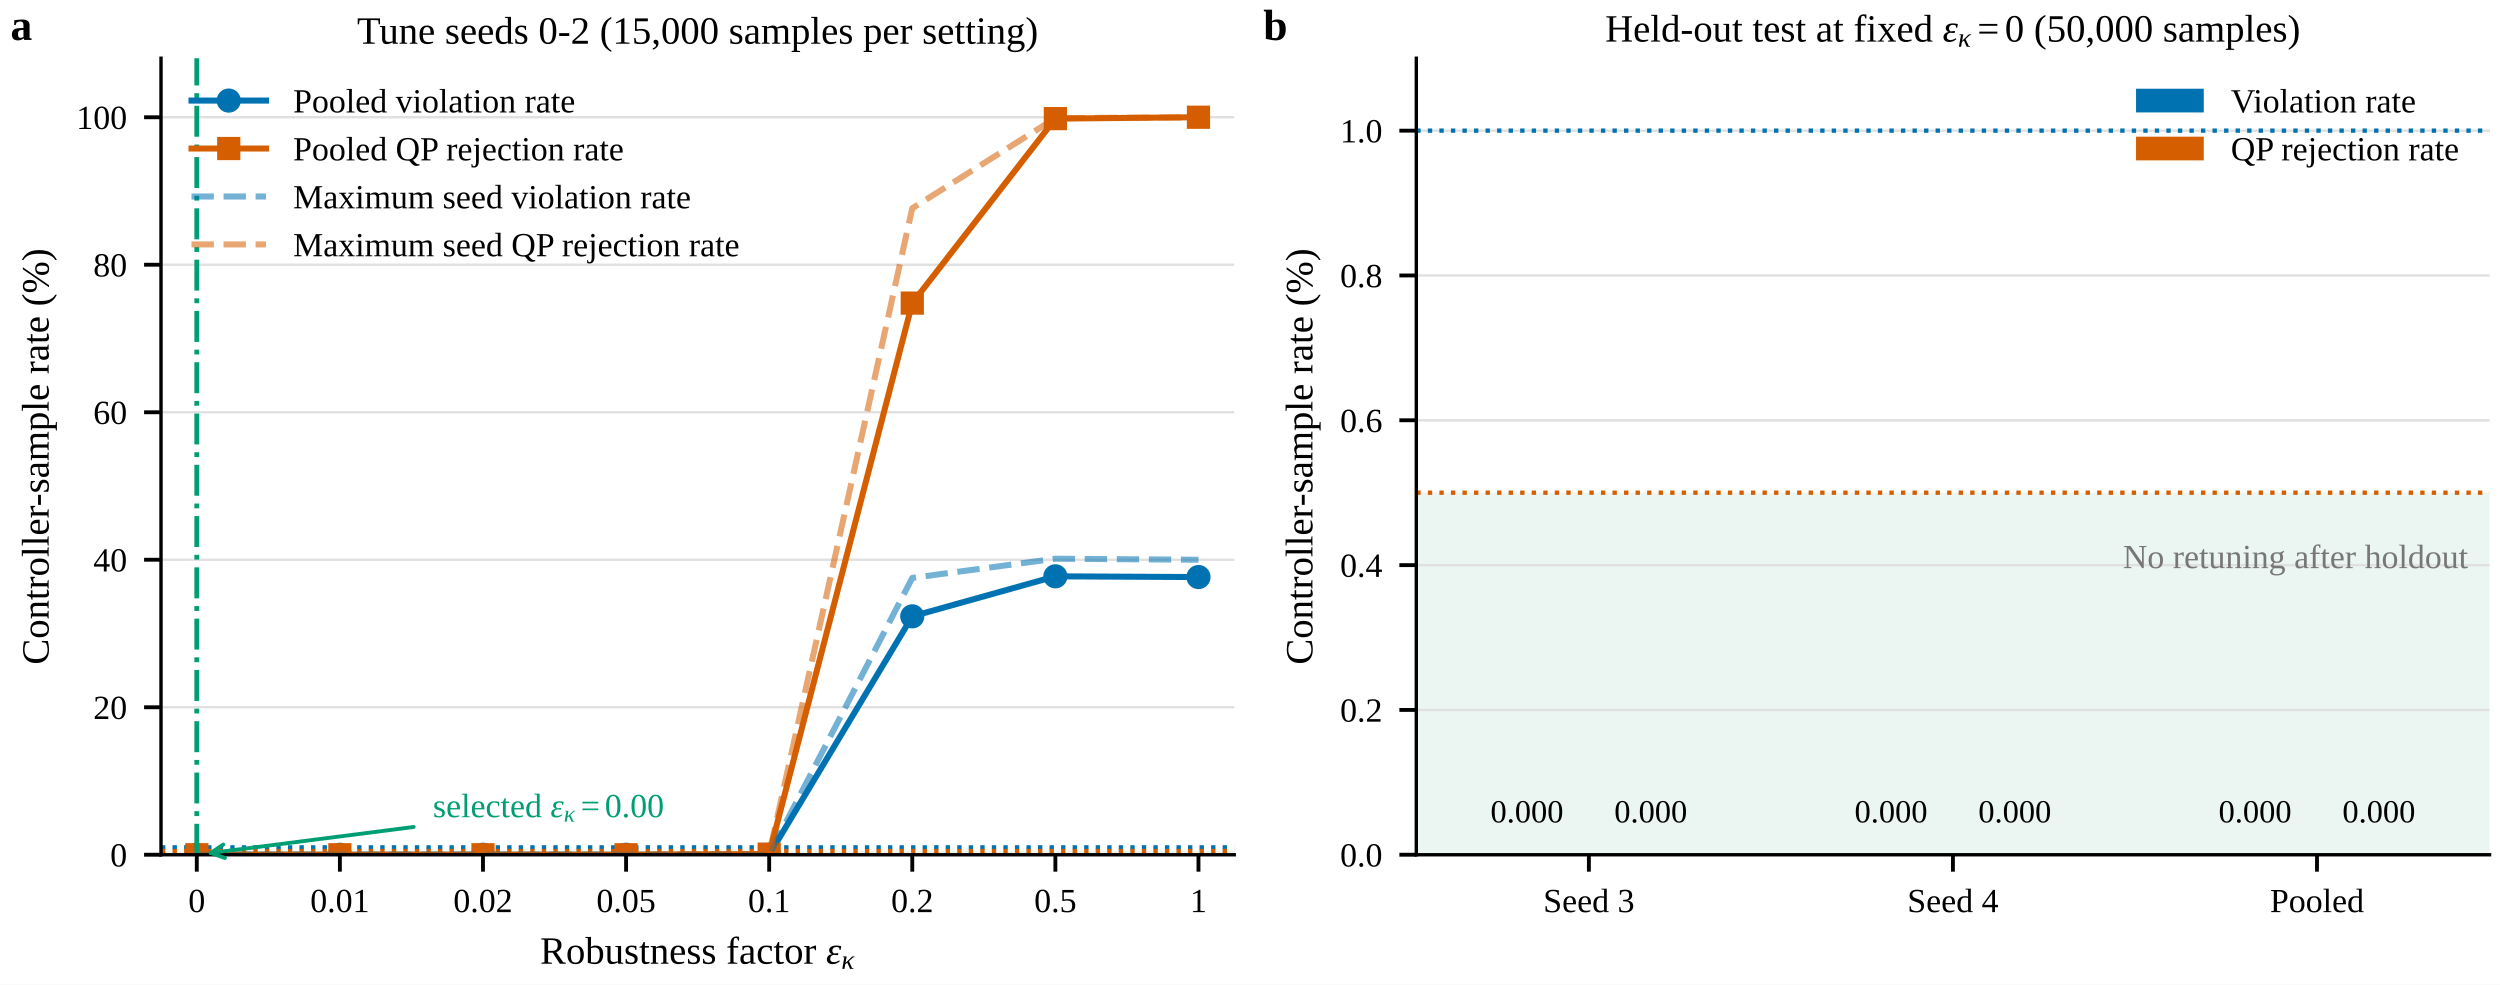
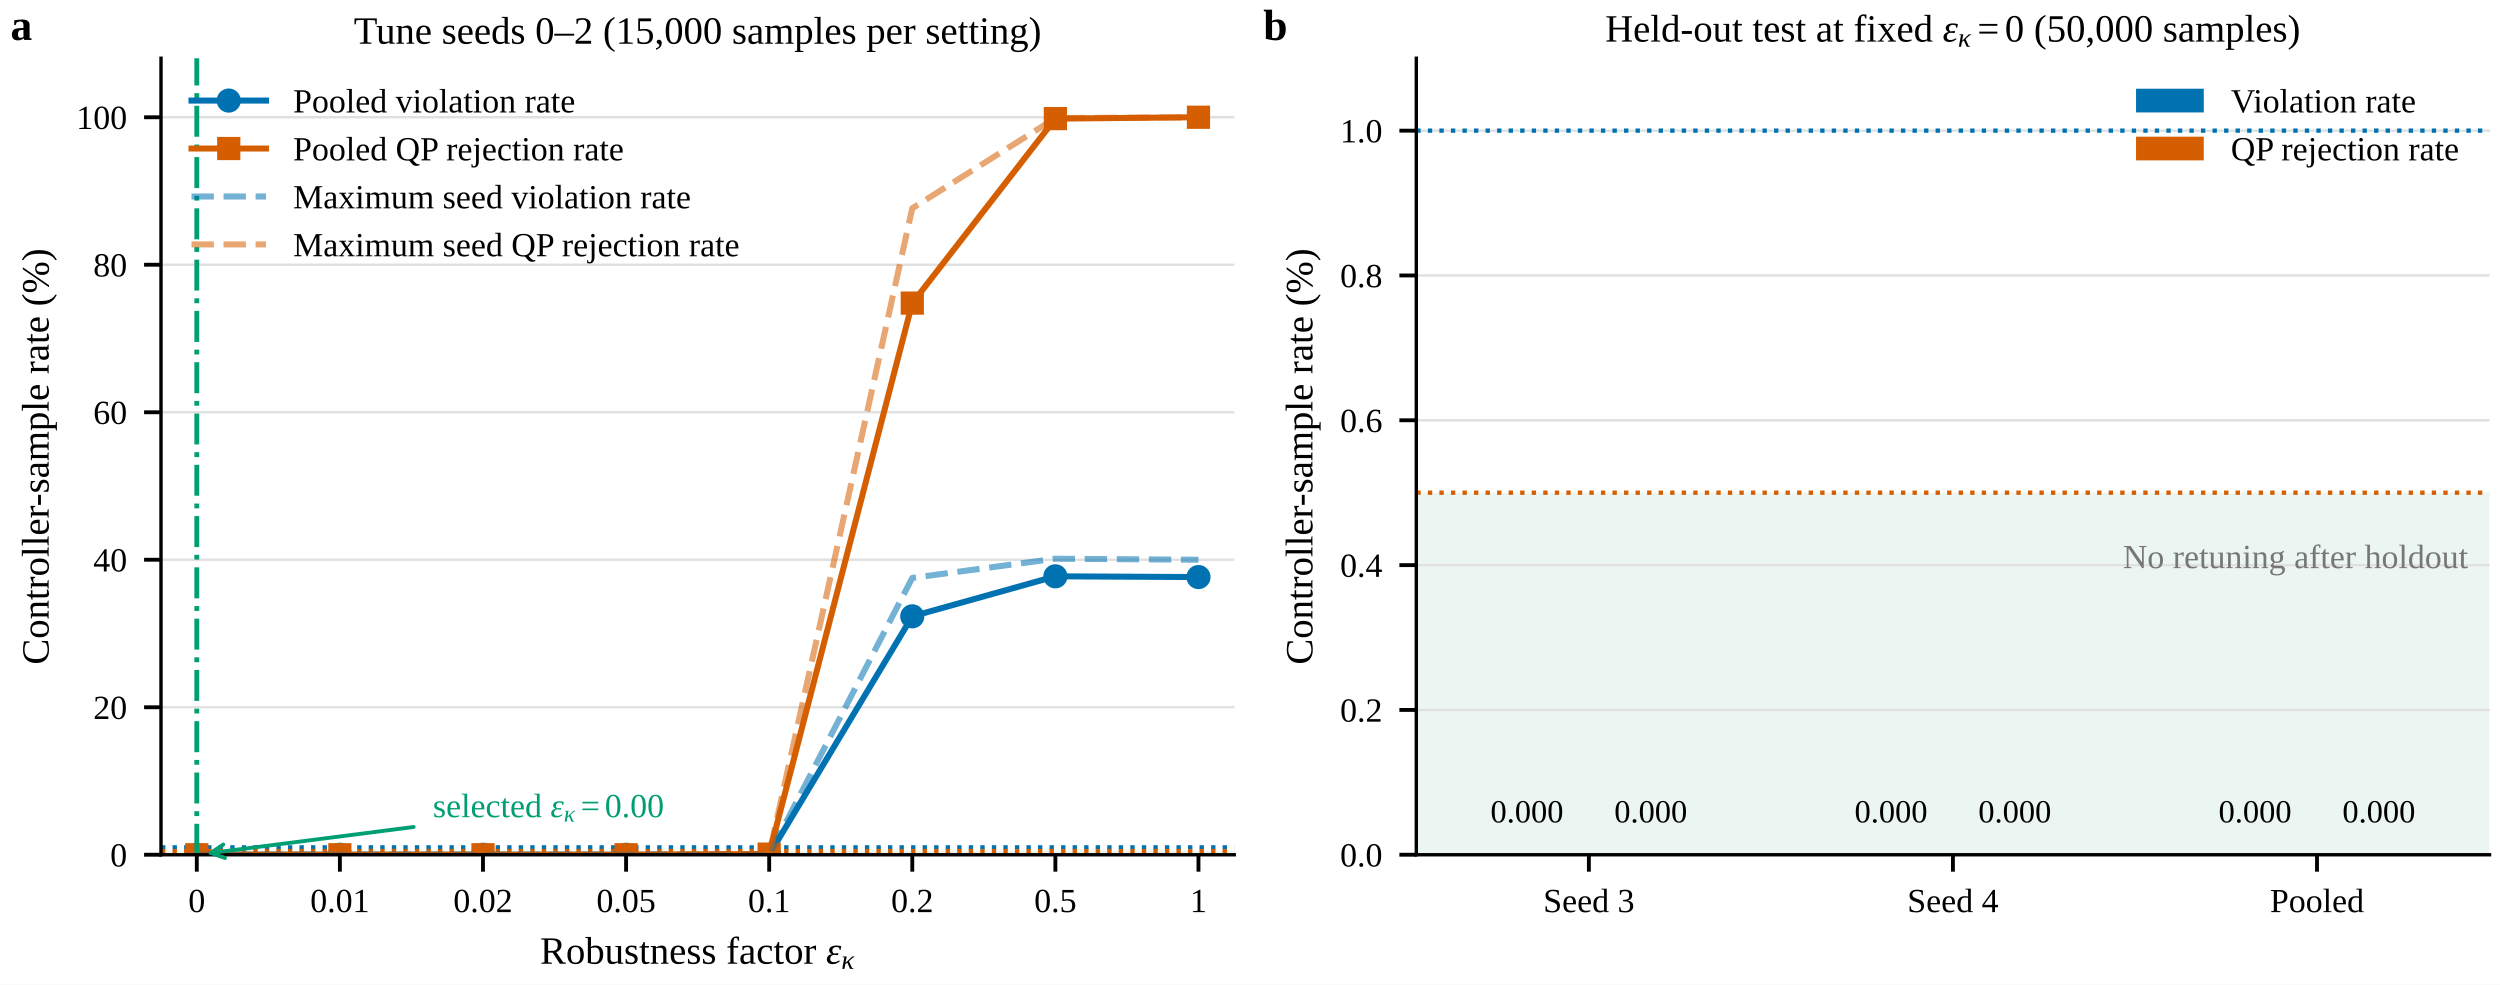
<svg xmlns="http://www.w3.org/2000/svg" xmlns:xlink="http://www.w3.org/1999/xlink" width="516.713pt" height="203.517pt" viewBox="0 0 516.713 203.517" version="1.1">
  <defs>
    <style type="text/css">*{stroke-linejoin: round; stroke-linecap: butt}</style>
  </defs>
  <g id="figure_1">
    <g id="patch_1">
      <path d="M 0 203.517  L 516.713 203.517  L 516.713 0  L 0 0  z " style="fill: #ffffff" />
    </g>
    <g id="axes_1">
      <g id="patch_2">
        <path d="M 33.279 176.666  L 255.1 176.666  L 255.1 12.038  L 33.279 12.038  z " style="fill: #ffffff" />
      </g>
      <g id="patch_3">
        <path d="M 33.279 176.666  L 255.1 176.666  L 255.1 175.904  L 33.279 175.904  z " clip-path="url(#pc41a333dc2)" style="fill: #e8f3ee; opacity: 0.85" />
      </g>
      <g id="matplotlib.axis_1">
        <g id="xtick_1">
          <g id="line2d_1">
            <defs>
              <path id="mc915771040" d="M 0 0  L 0 3.5  " style="stroke: #000000; stroke-width: 0.8" />
            </defs>
            <g>
              <use xlink:href="#mc915771040" x="40.673" y="176.666" style="stroke: #000000; stroke-width: 0.8" />
            </g>
          </g>
          <g id="text_1">
            <text style="font-size: 7px; font-family: 'Times New Roman', 'Times', 'Liberation Serif', serif; text-anchor: middle" x="40.673" y="188.52" transform="rotate(-0 40.67268 188.5197)">0</text>
          </g>
        </g>
        <g id="xtick_2">
          <g id="line2d_2">
            <g>
              <use xlink:href="#mc915771040" x="70.249" y="176.666" style="stroke: #000000; stroke-width: 0.8" />
            </g>
          </g>
          <g id="text_2">
            <text style="font-size: 7px; font-family: 'Times New Roman', 'Times', 'Liberation Serif', serif; text-anchor: middle" x="70.249" y="188.52" transform="rotate(-0 70.24892 188.5197)">0.01</text>
          </g>
        </g>
        <g id="xtick_3">
          <g id="line2d_3">
            <g>
              <use xlink:href="#mc915771040" x="99.825" y="176.666" style="stroke: #000000; stroke-width: 0.8" />
            </g>
          </g>
          <g id="text_3">
            <text style="font-size: 7px; font-family: 'Times New Roman', 'Times', 'Liberation Serif', serif; text-anchor: middle" x="99.825" y="188.52" transform="rotate(-0 99.82517 188.5197)">0.02</text>
          </g>
        </g>
        <g id="xtick_4">
          <g id="line2d_4">
            <g>
              <use xlink:href="#mc915771040" x="129.401" y="176.666" style="stroke: #000000; stroke-width: 0.8" />
            </g>
          </g>
          <g id="text_4">
            <text style="font-size: 7px; font-family: 'Times New Roman', 'Times', 'Liberation Serif', serif; text-anchor: middle" x="129.401" y="188.52" transform="rotate(-0 129.4014 188.5197)">0.05</text>
          </g>
        </g>
        <g id="xtick_5">
          <g id="line2d_5">
            <g>
              <use xlink:href="#mc915771040" x="158.978" y="176.666" style="stroke: #000000; stroke-width: 0.8" />
            </g>
          </g>
          <g id="text_5">
            <text style="font-size: 7px; font-family: 'Times New Roman', 'Times', 'Liberation Serif', serif; text-anchor: middle" x="158.978" y="188.52" transform="rotate(-0 158.9777 188.5197)">0.1</text>
          </g>
        </g>
        <g id="xtick_6">
          <g id="line2d_6">
            <g>
              <use xlink:href="#mc915771040" x="188.554" y="176.666" style="stroke: #000000; stroke-width: 0.8" />
            </g>
          </g>
          <g id="text_6">
            <text style="font-size: 7px; font-family: 'Times New Roman', 'Times', 'Liberation Serif', serif; text-anchor: middle" x="188.554" y="188.52" transform="rotate(-0 188.5539 188.5197)">0.2</text>
          </g>
        </g>
        <g id="xtick_7">
          <g id="line2d_7">
            <g>
              <use xlink:href="#mc915771040" x="218.13" y="176.666" style="stroke: #000000; stroke-width: 0.8" />
            </g>
          </g>
          <g id="text_7">
            <text style="font-size: 7px; font-family: 'Times New Roman', 'Times', 'Liberation Serif', serif; text-anchor: middle" x="218.13" y="188.52" transform="rotate(-0 218.1301 188.5197)">0.5</text>
          </g>
        </g>
        <g id="xtick_8">
          <g id="line2d_8">
            <g>
              <use xlink:href="#mc915771040" x="247.706" y="176.666" style="stroke: #000000; stroke-width: 0.8" />
            </g>
          </g>
          <g id="text_8">
            <text style="font-size: 7px; font-family: 'Times New Roman', 'Times', 'Liberation Serif', serif; text-anchor: middle" x="247.706" y="188.52" transform="rotate(-0 247.7064 188.5197)">1</text>
          </g>
        </g>
        <g id="text_9">
          <g transform="translate(111.6295 199.6305)">
            <text>
              <tspan x="0" y="-0.438" style="font-size: 8px; font-family: 'Times New Roman'">R</tspan>
              <tspan x="5.336" y="-0.438" style="font-size: 8px; font-family: 'Times New Roman'">o</tspan>
              <tspan x="9.336" y="-0.438" style="font-size: 8px; font-family: 'Times New Roman'">b</tspan>
              <tspan x="13.336" y="-0.438" style="font-size: 8px; font-family: 'Times New Roman'">u</tspan>
              <tspan x="17.336" y="-0.438" style="font-size: 8px; font-family: 'Times New Roman'">s</tspan>
              <tspan x="20.449" y="-0.438" style="font-size: 8px; font-family: 'Times New Roman'">t</tspan>
              <tspan x="22.672" y="-0.438" style="font-size: 8px; font-family: 'Times New Roman'">n</tspan>
              <tspan x="26.672" y="-0.438" style="font-size: 8px; font-family: 'Times New Roman'">e</tspan>
              <tspan x="30.223" y="-0.438" style="font-size: 8px; font-family: 'Times New Roman'">s</tspan>
              <tspan x="33.336" y="-0.438" style="font-size: 8px; font-family: 'Times New Roman'">s</tspan>
              <tspan x="36.449" y="-0.438" style="font-size: 8px; font-family: 'Times New Roman'"> </tspan>
              <tspan x="38.449" y="-0.438" style="font-size: 8px; font-family: 'Times New Roman'">f</tspan>
              <tspan x="41.113" y="-0.438" style="font-size: 8px; font-family: 'Times New Roman'">a</tspan>
              <tspan x="44.664" y="-0.438" style="font-size: 8px; font-family: 'Times New Roman'">c</tspan>
              <tspan x="48.215" y="-0.438" style="font-size: 8px; font-family: 'Times New Roman'">t</tspan>
              <tspan x="50.438" y="-0.438" style="font-size: 8px; font-family: 'Times New Roman'">o</tspan>
              <tspan x="54.438" y="-0.438" style="font-size: 8px; font-family: 'Times New Roman'">r</tspan>
              <tspan x="57.102" y="-0.438" style="font-size: 8px; font-family: 'Times New Roman'"> </tspan>
              <tspan x="59.102" y="-0.438" style="font-style: italic; font-size: 8px; font-family: 'Times New Roman'">ε</tspan>
              <tspan x="62.254" y="0.622" style="font-style: italic; font-size: 5.6px; font-family: 'Times New Roman'">κ</tspan>
            </text>
          </g>
        </g>
      </g>
      <g id="matplotlib.axis_2">
        <g id="ytick_1">
          <g id="line2d_9">
            <path d="M 33.279 176.666  L 255.1 176.666  " clip-path="url(#pc41a333dc2)" style="fill: none; stroke: #e0e0e0; stroke-width: 0.5; stroke-linecap: square" />
          </g>
          <g id="line2d_10">
            <defs>
              <path id="m467770a09e" d="M 0 0  L -3.5 0  " style="stroke: #000000; stroke-width: 0.8" />
            </defs>
            <g>
              <use xlink:href="#m467770a09e" x="33.279" y="176.666" style="stroke: #000000; stroke-width: 0.8" />
            </g>
          </g>
          <g id="text_10">
            <text style="font-size: 7px; font-family: 'Times New Roman', 'Times', 'Liberation Serif', serif; text-anchor: end" x="26.279" y="179.093" transform="rotate(-0 26.27862 179.093)">0</text>
          </g>
        </g>
        <g id="ytick_2">
          <g id="line2d_11">
            <path d="M 33.279 146.179  L 255.1 146.179  " clip-path="url(#pc41a333dc2)" style="fill: none; stroke: #e0e0e0; stroke-width: 0.5; stroke-linecap: square" />
          </g>
          <g id="line2d_12">
            <g>
              <use xlink:href="#m467770a09e" x="33.279" y="146.179" style="stroke: #000000; stroke-width: 0.8" />
            </g>
          </g>
          <g id="text_11">
            <text style="font-size: 7px; font-family: 'Times New Roman', 'Times', 'Liberation Serif', serif; text-anchor: end" x="26.279" y="148.606" transform="rotate(-0 26.27862 148.6062)">20</text>
          </g>
        </g>
        <g id="ytick_3">
          <g id="line2d_13">
            <path d="M 33.279 115.693  L 255.1 115.693  " clip-path="url(#pc41a333dc2)" style="fill: none; stroke: #e0e0e0; stroke-width: 0.5; stroke-linecap: square" />
          </g>
          <g id="line2d_14">
            <g>
              <use xlink:href="#m467770a09e" x="33.279" y="115.693" style="stroke: #000000; stroke-width: 0.8" />
            </g>
          </g>
          <g id="text_12">
            <text style="font-size: 7px; font-family: 'Times New Roman', 'Times', 'Liberation Serif', serif; text-anchor: end" x="26.279" y="118.119" transform="rotate(-0 26.27862 118.1194)">40</text>
          </g>
        </g>
        <g id="ytick_4">
          <g id="line2d_15">
            <path d="M 33.279 85.206  L 255.1 85.206  " clip-path="url(#pc41a333dc2)" style="fill: none; stroke: #e0e0e0; stroke-width: 0.5; stroke-linecap: square" />
          </g>
          <g id="line2d_16">
            <g>
              <use xlink:href="#m467770a09e" x="33.279" y="85.206" style="stroke: #000000; stroke-width: 0.8" />
            </g>
          </g>
          <g id="text_13">
            <text style="font-size: 7px; font-family: 'Times New Roman', 'Times', 'Liberation Serif', serif; text-anchor: end" x="26.279" y="87.633" transform="rotate(-0 26.27862 87.63268)">60</text>
          </g>
        </g>
        <g id="ytick_5">
          <g id="line2d_17">
            <path d="M 33.279 54.719  L 255.1 54.719  " clip-path="url(#pc41a333dc2)" style="fill: none; stroke: #e0e0e0; stroke-width: 0.5; stroke-linecap: square" />
          </g>
          <g id="line2d_18">
            <g>
              <use xlink:href="#m467770a09e" x="33.279" y="54.719" style="stroke: #000000; stroke-width: 0.8" />
            </g>
          </g>
          <g id="text_14">
            <text style="font-size: 7px; font-family: 'Times New Roman', 'Times', 'Liberation Serif', serif; text-anchor: end" x="26.279" y="57.146" transform="rotate(-0 26.27862 57.14593)">80</text>
          </g>
        </g>
        <g id="ytick_6">
          <g id="line2d_19">
            <path d="M 33.279 24.232  L 255.1 24.232  " clip-path="url(#pc41a333dc2)" style="fill: none; stroke: #e0e0e0; stroke-width: 0.5; stroke-linecap: square" />
          </g>
          <g id="line2d_20">
            <g>
              <use xlink:href="#m467770a09e" x="33.279" y="24.232" style="stroke: #000000; stroke-width: 0.8" />
            </g>
          </g>
          <g id="text_15">
            <text style="font-size: 7px; font-family: 'Times New Roman', 'Times', 'Liberation Serif', serif; text-anchor: end" x="26.279" y="26.659" transform="rotate(-0 26.27862 26.65917)">100</text>
          </g>
        </g>
        <g id="text_16">
          <text style="font-size: 8px; font-family: 'Times New Roman', 'Times', 'Liberation Serif', serif; text-anchor: middle" x="10.052" y="94.352" transform="rotate(-90 10.05206 94.35195)">Controller-sample rate (%)</text>
        </g>
      </g>
      <g id="line2d_21">
        <path d="M 33.279 175.142  L 255.1 175.142  " clip-path="url(#pc41a333dc2)" style="fill: none; stroke-dasharray: 0.9,1.485; stroke-dashoffset: 0; stroke: #0072b2; stroke-width: 0.9" />
      </g>
      <g id="line2d_22">
        <path d="M 33.279 175.904  L 255.1 175.904  " clip-path="url(#pc41a333dc2)" style="fill: none; stroke-dasharray: 0.9,1.485; stroke-dashoffset: 0; stroke: #d55e00; stroke-width: 0.9" />
      </g>
      <g id="line2d_23">
        <path d="M 40.673 176.666  L 70.249 176.666  L 99.825 176.666  L 129.401 176.666  L 158.978 176.666  L 188.554 127.389  L 218.13 119.117  L 247.706 119.27  " clip-path="url(#pc41a333dc2)" style="fill: none; stroke: #0072b2; stroke-width: 1.25; stroke-linecap: square" />
        <defs>
          <path id="m1c7f1dcaca" d="M 0 2  C 0.53 2 1.039 1.789 1.414 1.414  C 1.789 1.039 2 0.53 2 0  C 2 -0.53 1.789 -1.039 1.414 -1.414  C 1.039 -1.789 0.53 -2 0 -2  C -0.53 -2 -1.039 -1.789 -1.414 -1.414  C -1.789 -1.039 -2 -0.53 -2 0  C -2 0.53 -1.789 1.039 -1.414 1.414  C -1.039 1.789 -0.53 2 0 2  z " style="stroke: #0072b2" />
        </defs>
        <g clip-path="url(#pc41a333dc2)">
          <use xlink:href="#m1c7f1dcaca" x="40.673" y="176.666" style="fill: #0072b2; stroke: #0072b2" />
          <use xlink:href="#m1c7f1dcaca" x="70.249" y="176.666" style="fill: #0072b2; stroke: #0072b2" />
          <use xlink:href="#m1c7f1dcaca" x="99.825" y="176.666" style="fill: #0072b2; stroke: #0072b2" />
          <use xlink:href="#m1c7f1dcaca" x="129.401" y="176.666" style="fill: #0072b2; stroke: #0072b2" />
          <use xlink:href="#m1c7f1dcaca" x="158.978" y="176.666" style="fill: #0072b2; stroke: #0072b2" />
          <use xlink:href="#m1c7f1dcaca" x="188.554" y="127.389" style="fill: #0072b2; stroke: #0072b2" />
          <use xlink:href="#m1c7f1dcaca" x="218.13" y="119.117" style="fill: #0072b2; stroke: #0072b2" />
          <use xlink:href="#m1c7f1dcaca" x="247.706" y="119.27" style="fill: #0072b2; stroke: #0072b2" />
        </g>
      </g>
      <g id="line2d_24">
        <path d="M 40.673 176.666  L 70.249 176.666  L 99.825 176.666  L 129.401 176.666  L 158.978 176.534  L 188.554 62.646  L 218.13 24.517  L 247.706 24.232  " clip-path="url(#pc41a333dc2)" style="fill: none; stroke: #d55e00; stroke-width: 1.25; stroke-linecap: square" />
        <defs>
          <path id="m4a860e369f" d="M -1.9 1.9  L 1.9 1.9  L 1.9 -1.9  L -1.9 -1.9  z " style="stroke: #d55e00; stroke-linejoin: miter" />
        </defs>
        <g clip-path="url(#pc41a333dc2)">
          <use xlink:href="#m4a860e369f" x="40.673" y="176.666" style="fill: #d55e00; stroke: #d55e00; stroke-linejoin: miter" />
          <use xlink:href="#m4a860e369f" x="70.249" y="176.666" style="fill: #d55e00; stroke: #d55e00; stroke-linejoin: miter" />
          <use xlink:href="#m4a860e369f" x="99.825" y="176.666" style="fill: #d55e00; stroke: #d55e00; stroke-linejoin: miter" />
          <use xlink:href="#m4a860e369f" x="129.401" y="176.666" style="fill: #d55e00; stroke: #d55e00; stroke-linejoin: miter" />
          <use xlink:href="#m4a860e369f" x="158.978" y="176.534" style="fill: #d55e00; stroke: #d55e00; stroke-linejoin: miter" />
          <use xlink:href="#m4a860e369f" x="188.554" y="62.646" style="fill: #d55e00; stroke: #d55e00; stroke-linejoin: miter" />
          <use xlink:href="#m4a860e369f" x="218.13" y="24.517" style="fill: #d55e00; stroke: #d55e00; stroke-linejoin: miter" />
          <use xlink:href="#m4a860e369f" x="247.706" y="24.232" style="fill: #d55e00; stroke: #d55e00; stroke-linejoin: miter" />
        </g>
      </g>
      <g id="line2d_25">
        <path d="M 40.673 176.666  L 70.249 176.666  L 99.825 176.666  L 129.401 176.666  L 158.978 176.666  L 188.554 119.443  L 218.13 115.479  L 247.706 115.693  " clip-path="url(#pc41a333dc2)" style="fill: none; stroke-dasharray: 4.625,2; stroke-dashoffset: 0; stroke: #0072b2; stroke-opacity: 0.55; stroke-width: 1.25" />
      </g>
      <g id="line2d_26">
        <path d="M 40.673 176.666  L 70.249 176.666  L 99.825 176.666  L 129.401 176.666  L 158.978 176.483  L 188.554 43.043  L 218.13 24.415  L 247.706 24.232  " clip-path="url(#pc41a333dc2)" style="fill: none; stroke-dasharray: 4.625,2; stroke-dashoffset: 0; stroke: #d55e00; stroke-opacity: 0.55; stroke-width: 1.25" />
      </g>
      <g id="line2d_27">
        <path d="M 40.673 176.666  L 40.673 12.038  " clip-path="url(#pc41a333dc2)" style="fill: none; stroke-dasharray: 6.4,1.6,1,1.6; stroke-dashoffset: 0; stroke: #009e73" />
      </g>
      <g id="patch_4">
        <path d="M 33.279 176.666  L 33.279 12.038  " style="fill: none; stroke: #000000; stroke-width: 0.7; stroke-linejoin: miter; stroke-linecap: square" />
      </g>
      <g id="patch_5">
        <path d="M 33.279 176.666  L 255.1 176.666  " style="fill: none; stroke: #000000; stroke-width: 0.7; stroke-linejoin: miter; stroke-linecap: square" />
      </g>
      <g id="patch_6">
        <path d="M 85.491 170.923  Q 64.073 173.668 43.543 176.298  " style="fill: none; stroke: #009e73; stroke-width: 0.8; stroke-linecap: round" />
        <path d="M 46.498 177.331  L 43.543 176.298  L 46.142 174.554  " style="fill: none; stroke: #009e73; stroke-width: 0.8; stroke-linecap: round" />
      </g>
      <g id="text_17">
        <g style="fill: #009e73" transform="translate(89.47348 169.0445)">
          <text>
            <tspan x="0" y="-0.141" style="font-size: 7px; font-family: 'Times New Roman'; fill: #009e73">s</tspan>
            <tspan x="2.724" y="-0.141" style="font-size: 7px; font-family: 'Times New Roman'; fill: #009e73">e</tspan>
            <tspan x="5.831" y="-0.141" style="font-size: 7px; font-family: 'Times New Roman'; fill: #009e73">l</tspan>
            <tspan x="7.776" y="-0.141" style="font-size: 7px; font-family: 'Times New Roman'; fill: #009e73">e</tspan>
            <tspan x="10.883" y="-0.141" style="font-size: 7px; font-family: 'Times New Roman'; fill: #009e73">c</tspan>
            <tspan x="13.99" y="-0.141" style="font-size: 7px; font-family: 'Times New Roman'; fill: #009e73">t</tspan>
            <tspan x="15.935" y="-0.141" style="font-size: 7px; font-family: 'Times New Roman'; fill: #009e73">e</tspan>
            <tspan x="19.042" y="-0.141" style="font-size: 7px; font-family: 'Times New Roman'; fill: #009e73">d</tspan>
            <tspan x="22.542" y="-0.141" style="font-size: 7px; font-family: 'Times New Roman'; fill: #009e73"> </tspan>
            <tspan x="30.567" y="-0.141" style="font-size: 7px; font-family: 'Times New Roman'; fill: #009e73">=</tspan>
            <tspan x="35.526" y="-0.141" style="font-size: 7px; font-family: 'Times New Roman'; fill: #009e73">0</tspan>
            <tspan x="39.026" y="-0.141" style="font-size: 7px; font-family: 'Times New Roman'; fill: #009e73">.</tspan>
            <tspan x="40.776" y="-0.141" style="font-size: 7px; font-family: 'Times New Roman'; fill: #009e73">0</tspan>
            <tspan x="44.276" y="-0.141" style="font-size: 7px; font-family: 'Times New Roman'; fill: #009e73">0</tspan>
            <tspan x="24.292" y="-0.141" style="font-style: italic; font-size: 7px; font-family: 'Times New Roman'; fill: #009e73">ε</tspan>
            <tspan x="27.05" y="0.787" style="font-style: italic; font-size: 4.9px; font-family: 'Times New Roman'; fill: #009e73">κ</tspan>
          </text>
        </g>
      </g>
      <g id="text_18">
        <text style="font-weight: 700; font-size: 9px; font-family: 'Times New Roman', 'Times', 'Liberation Serif', serif; text-anchor: end" x="6.66" y="8.255" transform="rotate(-0 6.66 8.255215)">a</text>
      </g>
      <g id="text_19">
-         <text style="font-size: 8px; font-family: 'Times New Roman', 'Times', 'Liberation Serif', serif; text-anchor: middle" x="144.19" y="9.038" transform="rotate(-0 144.1895 9.037709)">Tune seeds 0-2 (15,000 samples per setting)</text>
+         <text style="font-size: 8px; font-family: 'Times New Roman', 'Times', 'Liberation Serif', serif; text-anchor: middle" x="144.19" y="9.038" transform="rotate(-0 144.1895 9.037709)">Tune seeds 0–2 (15,000 samples per setting)</text>
      </g>
      <g id="legend_1">
        <g id="line2d_28">
          <path d="M 39.579 20.788  L 47.279 20.788  L 54.979 20.788  " style="fill: none; stroke: #0072b2; stroke-width: 1.25; stroke-linecap: square" />
          <g>
            <use xlink:href="#m1c7f1dcaca" x="47.279" y="20.788" style="fill: #0072b2; stroke: #0072b2" />
          </g>
        </g>
        <g id="text_20">
          <text style="font-size: 7px; font-family: 'Times New Roman', 'Times', 'Liberation Serif', serif; text-anchor: start" x="60.579" y="23.238" transform="rotate(-0 60.57862 23.23771)">Pooled violation rate</text>
        </g>
        <g id="line2d_29">
          <path d="M 39.579 30.698  L 47.279 30.698  L 54.979 30.698  " style="fill: none; stroke: #d55e00; stroke-width: 1.25; stroke-linecap: square" />
          <g>
            <use xlink:href="#m4a860e369f" x="47.279" y="30.698" style="fill: #d55e00; stroke: #d55e00; stroke-linejoin: miter" />
          </g>
        </g>
        <g id="text_21">
          <text style="font-size: 7px; font-family: 'Times New Roman', 'Times', 'Liberation Serif', serif; text-anchor: start" x="60.579" y="33.148" transform="rotate(-0 60.57862 33.14845)">Pooled QP rejection rate</text>
        </g>
        <g id="line2d_30">
          <path d="M 39.579 40.609  L 47.279 40.609  L 54.979 40.609  " style="fill: none; stroke-dasharray: 4.625,2; stroke-dashoffset: 0; stroke: #0072b2; stroke-opacity: 0.55; stroke-width: 1.25" />
        </g>
        <g id="text_22">
          <text style="font-size: 7px; font-family: 'Times New Roman', 'Times', 'Liberation Serif', serif; text-anchor: start" x="60.579" y="43.059" transform="rotate(-0 60.57862 43.05919)">Maximum seed violation rate</text>
        </g>
        <g id="line2d_31">
          <path d="M 39.579 50.52  L 47.279 50.52  L 54.979 50.52  " style="fill: none; stroke-dasharray: 4.625,2; stroke-dashoffset: 0; stroke: #d55e00; stroke-opacity: 0.55; stroke-width: 1.25" />
        </g>
        <g id="text_23">
          <text style="font-size: 7px; font-family: 'Times New Roman', 'Times', 'Liberation Serif', serif; text-anchor: start" x="60.579" y="52.97" transform="rotate(-0 60.57862 52.96994)">Maximum seed QP rejection rate</text>
        </g>
      </g>
    </g>
    <g id="axes_2">
      <g id="patch_7">
        <path d="M 292.731 176.666  L 514.553 176.666  L 514.553 12.038  L 292.731 12.038  z " style="fill: #ffffff" />
      </g>
      <g id="patch_8">
        <path d="M 292.731 176.666  L 514.553 176.666  L 514.553 101.835  L 292.731 101.835  z " clip-path="url(#p76acc6d403)" style="fill: #e8f3ee; opacity: 0.85" />
      </g>
      <g id="patch_9">
        <path d="M 302.814 176.666  L 328.397 176.666  L 328.397 176.666  L 302.814 176.666  z " clip-path="url(#p76acc6d403)" style="fill: #0072b2" />
      </g>
      <g id="patch_10">
        <path d="M 378.059 176.666  L 403.642 176.666  L 403.642 176.666  L 378.059 176.666  z " clip-path="url(#p76acc6d403)" style="fill: #0072b2" />
      </g>
      <g id="patch_11">
        <path d="M 453.304 176.666  L 478.887 176.666  L 478.887 176.666  L 453.304 176.666  z " clip-path="url(#p76acc6d403)" style="fill: #0072b2" />
      </g>
      <g id="patch_12">
        <path d="M 328.397 176.666  L 353.98 176.666  L 353.98 176.666  L 328.397 176.666  z " clip-path="url(#p76acc6d403)" style="fill: #d55e00" />
      </g>
      <g id="patch_13">
        <path d="M 403.642 176.666  L 429.225 176.666  L 429.225 176.666  L 403.642 176.666  z " clip-path="url(#p76acc6d403)" style="fill: #d55e00" />
      </g>
      <g id="patch_14">
        <path d="M 478.887 176.666  L 504.47 176.666  L 504.47 176.666  L 478.887 176.666  z " clip-path="url(#p76acc6d403)" style="fill: #d55e00" />
      </g>
      <g id="matplotlib.axis_3">
        <g id="xtick_9">
          <g id="line2d_32">
            <g>
              <use xlink:href="#mc915771040" x="328.397" y="176.666" style="stroke: #000000; stroke-width: 0.8" />
            </g>
          </g>
          <g id="text_24">
            <text style="font-size: 7px; font-family: 'Times New Roman', 'Times', 'Liberation Serif', serif; text-anchor: middle" x="328.397" y="188.527" transform="rotate(-0 328.3971 188.5268)">Seed 3</text>
          </g>
        </g>
        <g id="xtick_10">
          <g id="line2d_33">
            <g>
              <use xlink:href="#mc915771040" x="403.642" y="176.666" style="stroke: #000000; stroke-width: 0.8" />
            </g>
          </g>
          <g id="text_25">
            <text style="font-size: 7px; font-family: 'Times New Roman', 'Times', 'Liberation Serif', serif; text-anchor: middle" x="403.642" y="188.527" transform="rotate(-0 403.642 188.5268)">Seed 4</text>
          </g>
        </g>
        <g id="xtick_11">
          <g id="line2d_34">
            <g>
              <use xlink:href="#mc915771040" x="478.887" y="176.666" style="stroke: #000000; stroke-width: 0.8" />
            </g>
          </g>
          <g id="text_26">
            <text style="font-size: 7px; font-family: 'Times New Roman', 'Times', 'Liberation Serif', serif; text-anchor: middle" x="478.887" y="188.527" transform="rotate(-0 478.8868 188.5268)">Pooled</text>
          </g>
        </g>
      </g>
      <g id="matplotlib.axis_4">
        <g id="ytick_7">
          <g id="line2d_35">
            <path d="M 292.731 176.666  L 514.553 176.666  " clip-path="url(#p76acc6d403)" style="fill: none; stroke: #e0e0e0; stroke-width: 0.5; stroke-linecap: square" />
          </g>
          <g id="line2d_36">
            <g>
              <use xlink:href="#m467770a09e" x="292.731" y="176.666" style="stroke: #000000; stroke-width: 0.8" />
            </g>
          </g>
          <g id="text_27">
            <text style="font-size: 7px; font-family: 'Times New Roman', 'Times', 'Liberation Serif', serif; text-anchor: end" x="285.731" y="179.093" transform="rotate(-0 285.731 179.093)">0.0</text>
          </g>
        </g>
        <g id="ytick_8">
          <g id="line2d_37">
            <path d="M 292.731 146.734  L 514.553 146.734  " clip-path="url(#p76acc6d403)" style="fill: none; stroke: #e0e0e0; stroke-width: 0.5; stroke-linecap: square" />
          </g>
          <g id="line2d_38">
            <g>
              <use xlink:href="#m467770a09e" x="292.731" y="146.734" style="stroke: #000000; stroke-width: 0.8" />
            </g>
          </g>
          <g id="text_28">
            <text style="font-size: 7px; font-family: 'Times New Roman', 'Times', 'Liberation Serif', serif; text-anchor: end" x="285.731" y="149.16" transform="rotate(-0 285.731 149.1605)">0.2</text>
          </g>
        </g>
        <g id="ytick_9">
          <g id="line2d_39">
            <path d="M 292.731 116.801  L 514.553 116.801  " clip-path="url(#p76acc6d403)" style="fill: none; stroke: #e0e0e0; stroke-width: 0.5; stroke-linecap: square" />
          </g>
          <g id="line2d_40">
            <g>
              <use xlink:href="#m467770a09e" x="292.731" y="116.801" style="stroke: #000000; stroke-width: 0.8" />
            </g>
          </g>
          <g id="text_29">
            <text style="font-size: 7px; font-family: 'Times New Roman', 'Times', 'Liberation Serif', serif; text-anchor: end" x="285.731" y="119.228" transform="rotate(-0 285.731 119.228)">0.4</text>
          </g>
        </g>
        <g id="ytick_10">
          <g id="line2d_41">
            <path d="M 292.731 86.869  L 514.553 86.869  " clip-path="url(#p76acc6d403)" style="fill: none; stroke: #e0e0e0; stroke-width: 0.5; stroke-linecap: square" />
          </g>
          <g id="line2d_42">
            <g>
              <use xlink:href="#m467770a09e" x="292.731" y="86.869" style="stroke: #000000; stroke-width: 0.8" />
            </g>
          </g>
          <g id="text_30">
            <text style="font-size: 7px; font-family: 'Times New Roman', 'Times', 'Liberation Serif', serif; text-anchor: end" x="285.731" y="89.296" transform="rotate(-0 285.731 89.2956)">0.6</text>
          </g>
        </g>
        <g id="ytick_11">
          <g id="line2d_43">
            <path d="M 292.731 56.936  L 514.553 56.936  " clip-path="url(#p76acc6d403)" style="fill: none; stroke: #e0e0e0; stroke-width: 0.5; stroke-linecap: square" />
          </g>
          <g id="line2d_44">
            <g>
              <use xlink:href="#m467770a09e" x="292.731" y="56.936" style="stroke: #000000; stroke-width: 0.8" />
            </g>
          </g>
          <g id="text_31">
            <text style="font-size: 7px; font-family: 'Times New Roman', 'Times', 'Liberation Serif', serif; text-anchor: end" x="285.731" y="59.363" transform="rotate(-0 285.731 59.36314)">0.8</text>
          </g>
        </g>
        <g id="ytick_12">
          <g id="line2d_45">
            <path d="M 292.731 27.004  L 514.553 27.004  " clip-path="url(#p76acc6d403)" style="fill: none; stroke: #e0e0e0; stroke-width: 0.5; stroke-linecap: square" />
          </g>
          <g id="line2d_46">
            <g>
              <use xlink:href="#m467770a09e" x="292.731" y="27.004" style="stroke: #000000; stroke-width: 0.8" />
            </g>
          </g>
          <g id="text_32">
            <text style="font-size: 7px; font-family: 'Times New Roman', 'Times', 'Liberation Serif', serif; text-anchor: end" x="285.731" y="29.431" transform="rotate(-0 285.731 29.43069)">1.0</text>
          </g>
        </g>
        <g id="text_33">
          <text style="font-size: 8px; font-family: 'Times New Roman', 'Times', 'Liberation Serif', serif; text-anchor: middle" x="271.254" y="94.352" transform="rotate(-90 271.2545 94.35195)">Controller-sample rate (%)</text>
        </g>
      </g>
      <g id="line2d_47">
        <path d="M 292.731 27.004  L 514.553 27.004  " clip-path="url(#p76acc6d403)" style="fill: none; stroke-dasharray: 0.9,1.485; stroke-dashoffset: 0; stroke: #0072b2; stroke-width: 0.9" />
      </g>
      <g id="line2d_48">
        <path d="M 292.731 101.835  L 514.553 101.835  " clip-path="url(#p76acc6d403)" style="fill: none; stroke-dasharray: 0.9,1.485; stroke-dashoffset: 0; stroke: #d55e00; stroke-width: 0.9" />
      </g>
      <g id="patch_15">
        <path d="M 292.731 176.666  L 292.731 12.038  " style="fill: none; stroke: #000000; stroke-width: 0.7; stroke-linejoin: miter; stroke-linecap: square" />
      </g>
      <g id="patch_16">
        <path d="M 292.731 176.666  L 514.553 176.666  " style="fill: none; stroke: #000000; stroke-width: 0.7; stroke-linejoin: miter; stroke-linecap: square" />
      </g>
      <g id="text_34">
        <text style="font-size: 6.7px; font-family: 'Times New Roman', 'Times', 'Liberation Serif', serif; text-anchor: middle" x="315.605" y="169.982" transform="rotate(-0 315.6055 169.982)">0.000</text>
      </g>
      <g id="text_35">
        <text style="font-size: 6.7px; font-family: 'Times New Roman', 'Times', 'Liberation Serif', serif; text-anchor: middle" x="390.85" y="169.982" transform="rotate(-0 390.8503 169.982)">0.000</text>
      </g>
      <g id="text_36">
        <text style="font-size: 6.7px; font-family: 'Times New Roman', 'Times', 'Liberation Serif', serif; text-anchor: middle" x="466.095" y="169.982" transform="rotate(-0 466.0952 169.982)">0.000</text>
      </g>
      <g id="text_37">
        <text style="font-size: 6.7px; font-family: 'Times New Roman', 'Times', 'Liberation Serif', serif; text-anchor: middle" x="341.189" y="169.982" transform="rotate(-0 341.1887 169.982)">0.000</text>
      </g>
      <g id="text_38">
        <text style="font-size: 6.7px; font-family: 'Times New Roman', 'Times', 'Liberation Serif', serif; text-anchor: middle" x="416.434" y="169.982" transform="rotate(-0 416.4336 169.982)">0.000</text>
      </g>
      <g id="text_39">
        <text style="font-size: 6.7px; font-family: 'Times New Roman', 'Times', 'Liberation Serif', serif; text-anchor: middle" x="491.678" y="169.982" transform="rotate(-0 491.6784 169.982)">0.000</text>
      </g>
      <g id="text_40">
        <text style="font-size: 7px; font-family: 'Times New Roman', 'Times', 'Liberation Serif', serif; text-anchor: end; fill: #777777" x="510.116" y="117.429" transform="rotate(-0 510.1164 117.4286)">No retuning after holdout</text>
      </g>
      <g id="text_41">
        <text style="font-weight: 700; font-size: 9px; font-family: 'Times New Roman', 'Times', 'Liberation Serif', serif; text-anchor: end" x="266.112" y="8.255" transform="rotate(-0 266.1124 8.255215)">b</text>
      </g>
      <g id="text_42">
        <g transform="translate(331.762 9.037709)">
          <text>
            <tspan x="0" y="-0.438" style="font-size: 8px; font-family: 'Times New Roman'">H</tspan>
            <tspan x="5.777" y="-0.438" style="font-size: 8px; font-family: 'Times New Roman'">e</tspan>
            <tspan x="9.328" y="-0.438" style="font-size: 8px; font-family: 'Times New Roman'">l</tspan>
            <tspan x="11.551" y="-0.438" style="font-size: 8px; font-family: 'Times New Roman'">d</tspan>
            <tspan x="15.551" y="-0.438" style="font-size: 8px; font-family: 'Times New Roman'">-</tspan>
            <tspan x="18.215" y="-0.438" style="font-size: 8px; font-family: 'Times New Roman'">o</tspan>
            <tspan x="22.215" y="-0.438" style="font-size: 8px; font-family: 'Times New Roman'">u</tspan>
            <tspan x="26.215" y="-0.438" style="font-size: 8px; font-family: 'Times New Roman'">t</tspan>
            <tspan x="28.438" y="-0.438" style="font-size: 8px; font-family: 'Times New Roman'"> </tspan>
            <tspan x="30.438" y="-0.438" style="font-size: 8px; font-family: 'Times New Roman'">t</tspan>
            <tspan x="32.66" y="-0.438" style="font-size: 8px; font-family: 'Times New Roman'">e</tspan>
            <tspan x="36.211" y="-0.438" style="font-size: 8px; font-family: 'Times New Roman'">s</tspan>
            <tspan x="39.324" y="-0.438" style="font-size: 8px; font-family: 'Times New Roman'">t</tspan>
            <tspan x="41.547" y="-0.438" style="font-size: 8px; font-family: 'Times New Roman'"> </tspan>
            <tspan x="43.547" y="-0.438" style="font-size: 8px; font-family: 'Times New Roman'">a</tspan>
            <tspan x="47.098" y="-0.438" style="font-size: 8px; font-family: 'Times New Roman'">t</tspan>
            <tspan x="49.32" y="-0.438" style="font-size: 8px; font-family: 'Times New Roman'"> </tspan>
            <tspan x="51.32" y="-0.438" style="font-size: 8px; font-family: 'Times New Roman'">f</tspan>
            <tspan x="53.984" y="-0.438" style="font-size: 8px; font-family: 'Times New Roman'">i</tspan>
            <tspan x="56.207" y="-0.438" style="font-size: 8px; font-family: 'Times New Roman'">x</tspan>
            <tspan x="60.207" y="-0.438" style="font-size: 8px; font-family: 'Times New Roman'">e</tspan>
            <tspan x="63.758" y="-0.438" style="font-size: 8px; font-family: 'Times New Roman'">d</tspan>
            <tspan x="67.758" y="-0.438" style="font-size: 8px; font-family: 'Times New Roman'"> </tspan>
            <tspan x="76.93" y="-0.438" style="font-size: 8px; font-family: 'Times New Roman'">=</tspan>
            <tspan x="82.597" y="-0.438" style="font-size: 8px; font-family: 'Times New Roman'">0</tspan>
            <tspan x="86.597" y="-0.438" style="font-size: 8px; font-family: 'Times New Roman'"> </tspan>
            <tspan x="88.597" y="-0.438" style="font-size: 8px; font-family: 'Times New Roman'">(</tspan>
            <tspan x="91.261" y="-0.438" style="font-size: 8px; font-family: 'Times New Roman'">5</tspan>
            <tspan x="95.261" y="-0.438" style="font-size: 8px; font-family: 'Times New Roman'">0</tspan>
            <tspan x="99.261" y="-0.438" style="font-size: 8px; font-family: 'Times New Roman'">,</tspan>
            <tspan x="101.261" y="-0.438" style="font-size: 8px; font-family: 'Times New Roman'">0</tspan>
            <tspan x="105.261" y="-0.438" style="font-size: 8px; font-family: 'Times New Roman'">0</tspan>
            <tspan x="109.261" y="-0.438" style="font-size: 8px; font-family: 'Times New Roman'">0</tspan>
            <tspan x="113.261" y="-0.438" style="font-size: 8px; font-family: 'Times New Roman'"> </tspan>
            <tspan x="115.261" y="-0.438" style="font-size: 8px; font-family: 'Times New Roman'">s</tspan>
            <tspan x="118.375" y="-0.438" style="font-size: 8px; font-family: 'Times New Roman'">a</tspan>
            <tspan x="121.925" y="-0.438" style="font-size: 8px; font-family: 'Times New Roman'">m</tspan>
            <tspan x="128.148" y="-0.438" style="font-size: 8px; font-family: 'Times New Roman'">p</tspan>
            <tspan x="132.148" y="-0.438" style="font-size: 8px; font-family: 'Times New Roman'">l</tspan>
            <tspan x="134.371" y="-0.438" style="font-size: 8px; font-family: 'Times New Roman'">e</tspan>
            <tspan x="137.921" y="-0.438" style="font-size: 8px; font-family: 'Times New Roman'">s</tspan>
            <tspan x="141.035" y="-0.438" style="font-size: 8px; font-family: 'Times New Roman'">)</tspan>
            <tspan x="69.758" y="-0.438" style="font-style: italic; font-size: 8px; font-family: 'Times New Roman'">ε</tspan>
            <tspan x="72.91" y="0.622" style="font-style: italic; font-size: 5.6px; font-family: 'Times New Roman'">κ</tspan>
          </text>
        </g>
      </g>
      <g id="legend_2">
        <g id="patch_17">
          <path d="M 441.487 23.238  L 455.487 23.238  L 455.487 18.338  L 441.487 18.338  z " style="fill: #0072b2" />
        </g>
        <g id="text_43">
          <text style="font-size: 7px; font-family: 'Times New Roman', 'Times', 'Liberation Serif', serif; text-anchor: start" x="461.087" y="23.238" transform="rotate(-0 461.0871 23.23771)">Violation rate</text>
        </g>
        <g id="patch_18">
          <path d="M 441.487 33.148  L 455.487 33.148  L 455.487 28.248  L 441.487 28.248  z " style="fill: #d55e00" />
        </g>
        <g id="text_44">
          <text style="font-size: 7px; font-family: 'Times New Roman', 'Times', 'Liberation Serif', serif; text-anchor: start" x="461.087" y="33.148" transform="rotate(-0 461.0871 33.14845)">QP rejection rate</text>
        </g>
      </g>
    </g>
  </g>
  <defs>
    <clipPath id="pc41a333dc2">
      <rect x="33.279" y="12.038" width="221.822" height="164.628" />
    </clipPath>
    <clipPath id="p76acc6d403">
      <rect x="292.731" y="12.038" width="221.822" height="164.628" />
    </clipPath>
  </defs>
</svg>
